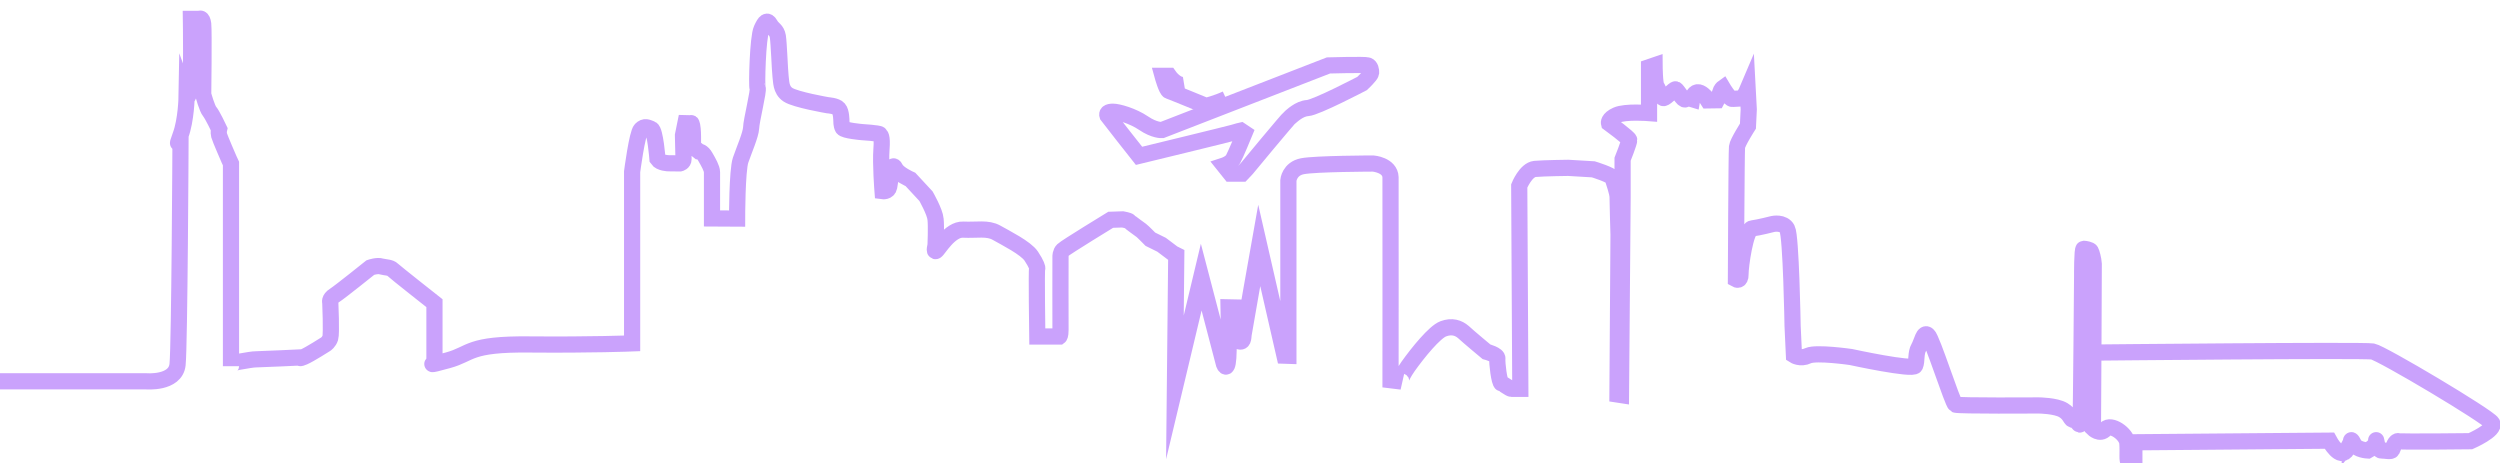
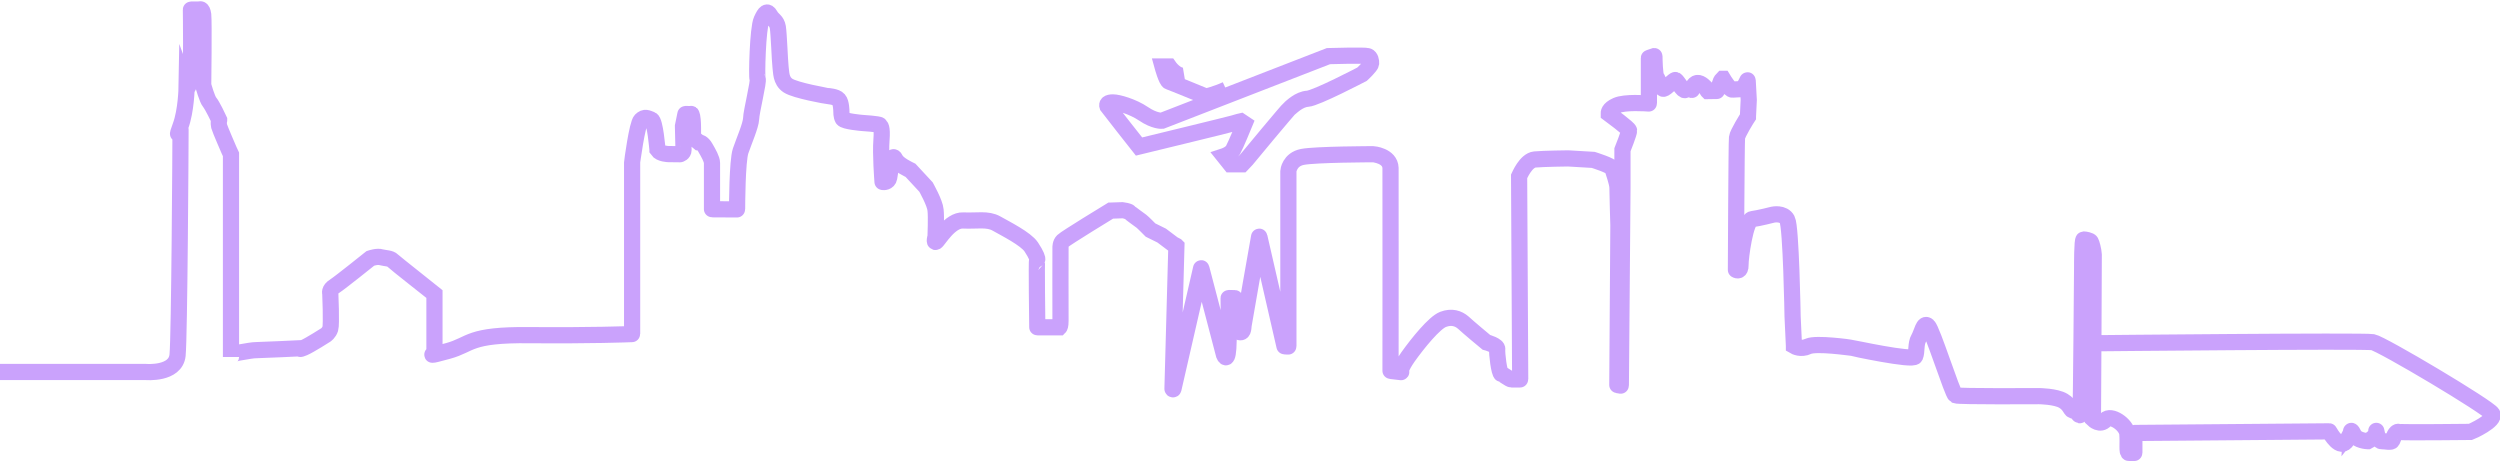
<svg xmlns="http://www.w3.org/2000/svg" version="1.1" id="Layer_1" x="0px" y="0px" viewBox="0 0 1852.9 342.5" style="enable-background:new 0 0 1852.9 342.5;" xml:space="preserve">
  <style type="text/css">
	.st0{fill:none;stroke:#CAA2FC;stroke-width:12;stroke-miterlimit:10;}
</style>
-   <path class="st0" d="M0,282.6h108.1c0,0,22,2,23.5-12.4c1.5-14.3,2.2-167.7,2.2-167.7s-4.2,9.2,0-2.2c4.2-11.3,4.5-28.4,4.5-28.4  s0.8,2.2,2.4-4.8c1.5-7.1,0.8-53.1,0.8-53.1h6.4c0,0,2-1.5,2.7,3.8c0.6,5.5,0,52.3,0,52.3s2.9,10.4,4.8,12.6c2,2.3,7,12.9,7,12.9  s-0.6,2.4,0,4.7c0.6,2.3,7.4,17.9,7.4,17.9l1.4,3v150.2c0,0,0-2.3,6.1-3.3s9.8-1.8,13-1.8s32.6-1.4,32.6-1.4s-1.8,1.4,2.4-0.4  s16.1-9.4,16.1-9.4s2.4-1.5,3.4-4.7c1-3.1,0-26.2,0-26.2s-1.1-2.6,3.1-5.2c4.2-2.7,26.6-20.7,26.6-20.7s5.2-1.8,8.2-0.8  c3.1,0.8,6.5,0.6,8.3,2.4c1.8,1.8,31,24.8,31,24.8V269c0,0-7.4,2.9,10.1-2c17.6-4.8,14.6-12.2,60.6-11.7c46,0.4,75.8-0.8,75.8-0.8  V127.3c0,0,3.7-28.5,6.5-31.3c2.9-2.9,4.8-1.5,7.8-0.4c2.9,1.2,4.5,22.3,4.5,22.3c2,3,8.1,3.1,8.1,3.1l8.6,0.1c0,0,2.6-0.6,2.6-3.1  c0-2.4-0.4-14.5-0.4-17.2c0-0.3,0-0.6,0-0.6l1.8-8.9l4.2,0.1c0,0,0.1-1.1,0.8,1.7c0.6,2.9,0.6,8.3,0.6,8.3v5.7l1,2.4l3.4,2.7  c0,0,2.6,0.1,4.8,4.1c2.3,4,4.9,8.5,4.9,11.3c0,2.8,0,34.3,0,34.3l18.6,0.1c0,0,0-35.6,2.6-43.3c2.6-7.6,7.5-18.7,7.8-23.9  c0.1-5.2,5.9-28.2,4.8-29.5c-0.8-1.2,0.1-37.8,2.9-43.7c2.7-5.9,4.2-7.2,6.4-3.5c2,3.7,4.8,3.8,5.7,8.9c0.8,5.1,1.5,25.5,2,29.4  c0.6,3.8,0,10.1,5.5,13.8c5.5,3.7,29.5,7.8,29.5,7.8s6.3,0.4,8.1,2.6c2,2.2,2,8.9,2,8.9s-0.1,3.4,1,5.3c1.1,2,14.1,3.1,14.1,3.1  s13,0.8,13.4,1.7c0.3,0.8,2,0.6,1.2,11.1c-0.8,10.6,0.8,31,0.8,31s4.2,0.6,4.9-3.1s2-12.9,2-12.9s0.8-4.8,2.7-0.8  c1.8,4,11.1,8.1,11.1,8.1l11.5,12.4c0,0,6.7,11.7,7.1,17.1c0.6,5.2,0,19.4,0,19.4s-1.4,5.1,0.3,4.1c1.7-0.8,10.2-16.3,20.2-15.8  c10.1,0.5,18-1.5,24.7,2.3s21.7,11.3,25.7,17.3s4.8,9,4.4,9.2c-0.6,0.1,0.1,50.4,0.1,50.4h16.4c0,0,0.8-0.6,0.8-4.8  c-0.1-4.2,0-54.5,0-54.5s-0.1-3,1.8-4.8c2-2,35.4-22.4,35.4-22.4l8.9-0.3c0,0,4.4,0.8,4.9,1.5c0.6,0.7,7.8,5.9,8.9,6.7  c1.1,0.8,6.7,6.5,6.7,6.5l8.3,4.1l8.5,6.4l2.4,1.2l-1,98.1l19.5-81.7l16.9,64.6c0,0,3.1,8.1,3.4-10.8c0.3-18.8,0-31.4,0-31.4  l4.7,0.1c0,0-2.4,22.3,2,24.6c4.4,2.4,4.1-2.2,4.4-4.5c0.3-2.4,11.6-66.1,11.6-66.1l18.7,81.7l2.9,0.1v-51.6v-78.4  c0,0,0.7-8.6,10.4-10.5s52.4-2,52.4-2s12.6,1,12.9,10.2c0.1,9.2,0,150.4,0,150.4l8.2,1c0,0-2.4-0.8,4.8-11.2  c7.4-10.4,19.7-25.5,26.1-27.9s11.3-0.7,14.9,2.4c3.5,3.3,17.1,14.6,17.1,14.6s8.5,2.2,8.1,5.1s1.4,18,3.1,18.4s6,4,7.4,4  s6.5,0,6.5,0l-0.8-150.4c0,0,4.8-11.9,11.6-12.6c6.7-0.6,24.7-0.8,24.7-0.8l18.6,1.1c0,0,13.8,4.2,14.3,6.5  c0.6,2.3,3.7,10.4,3.7,14.2s0.7,27.7,0.7,27.7l-0.8,118.5l2.6,0.4l1.2-147.1V118c0,0,5.1-12.7,4.9-14.3c-0.1-1.5-15-12.4-15-12.4  s-0.8-3.1,5.7-6s24-1.5,24-1.5v-34l4.1-1.4c0,0,0.1,14.2,1.5,15.7c1.2,1.5,3.4,8.8,5.2,8.6c1.8-0.1,7.8-6.8,8.9-6.5  c1.2,0.3,5.7,8.6,7.2,7.4s5.1-0.1,5.1-0.1s0.8-4.7,3.8-5.1c2.9-0.4,6.4,3.8,6.4,3.8l1.4,2.2l6.7-0.1c0,0,1.8-3.3,2.4-5.7  s2-3.4,2-3.4s4.9,8.3,7.1,8.1c2.2-0.1,5.5-0.3,5.5-0.3s0.8,0.1,2.4-1.2c1.5-1.2,3.4-5.7,3.4-5.7l0.8,15l-0.6,12.4  c0,0-7.8,12.2-8.1,15.4c-0.4,3.3-0.8,98.1-0.8,98.1s3.5,2,3.4-3.7s3.7-33.5,8.6-34c4.9-0.6,15.4-3.3,15.4-3.3s7.8-1.7,10.6,3.7  c2.9,5.3,4,71.8,4,71.8l1,21.8c0,0,4.8,3.1,10.6,0.3c5.9-2.7,31.6,1,31.6,1s46,10,47.6,6.5c1.5-3.4,0.3-9.4,2.7-13.5  c2.4-4.1,3.5-12.2,6.8-9.2c3.3,2.9,18.2,50.4,20.4,51.5c2.3,1,61.8,0.6,61.8,0.6s12.6,0.1,18.2,3.5s5.2,7.6,7.6,7.1  c2.4-0.6,4.7,6.4,5.1,2.2c0.4-4.1,1.2-109.1,1.2-109.1s-0.1-19.8,1.1-19.8s4.8,0.7,5.3,1.7c0.6,1,2,6,2.2,9.5  c0.1,3.4-0.6,121.9-0.6,121.9s5.2,5.2,9.2,0.6s15.7,3.4,16.3,10.2s-0.6,14.2,1.2,14.2c1.8,0,4,0,4,0v-14.7l144.5-1.2  c0,0,8.2,15.3,13.2,6.4c4.9-8.9,2.9-6.4,2.9-6.4s0.1-1.7,2.2,2.6c2.1,4.3,10.2,4.7,10.2,4.7s6.7-3.7,6.3-7c-0.4-3.3,0.7,7.1,3.8,7  s7.1,1.2,7.9-0.4c0.8-1.7,2.4-7.2,4.8-6.5c2.4,0.6,53.3,0,53.3,0s19-8.3,16.1-13.4c-2.7-4.8-81.9-51.9-88.6-53.1  s-205.4,0.8-205.4,0.8" />
-   <path class="st0" d="M844.2,115.5c0,0,67.6-16.4,70-17.2s5.5-1.5,5.5-1.5l2.7,1.8c0,0-6.7,16.3-8.5,19.4s-6.7,4.7-6.7,4.7l4.8,6h8.5  l3.5-3.7c0,0,30.3-36.7,31.9-37.8c1.5-1.2,7-6.7,13.2-7.1c6.4-0.4,40.4-18.2,40.4-18.2s6.5-6,6.7-7.9c0.1-2-0.4-4.7-2.4-5.5  s-29.2,0-29.2,0L861.2,96.4c0,0-5.5,0.4-13.6-5.1s-19-8.5-22.7-8.5s-4.7,1.2-4.1,2.9C821.7,87,844.2,115.5,844.2,115.5z" />
-   <path class="st0" d="M877.7,62.9c-6,1-11.3-6.7-11.3-6.7h-4.8c0,0,2.9,10.6,4.8,11.2c2,0.6,27.5,11.1,27.5,11.1s7.5-1.8,14.9-5.2" />
+   <path class="st0" d="M0,275.7h108.1c0,0,0,0,0,0c0.2,0,22,1.9,23.5-12.4c1.4-13.8,2.2-157.5,2.2-167.2c0-0.1-0.2-0.2-0.2,0  c-0.8,1.7-3.4,7.1,0.2-2.7c4.2-11.3,4.5-28.4,4.5-28.4s0.8,2.2,2.4-4.8c1.5-6.9,0.8-50.5,0.8-53c0-0.1,0.1-0.1,0.1-0.1h6.3  c0,0,2-1.5,2.7,3.8c0.6,5.5,0,51.6,0,52.3c0,0,0,0,0,0c0.1,0.3,2.9,10.4,4.8,12.6c1.9,2.2,6.7,12.2,7,12.9c0,0,0,0,0,0.1  c-0.1,0.3-0.5,2.5,0,4.7c0.6,2.3,7.4,17.9,7.4,17.9l1.4,3c0,0,0,0,0,0v150.2c0,0,0-2.3,6.1-3.3s9.8-1.8,13-1.8s32.6-1.4,32.6-1.4  s-1.8,1.4,2.4-0.4c4.2-1.8,16.1-9.4,16.1-9.4s2.4-1.5,3.4-4.7c1-3.1,0-26.2,0-26.2s-1.1-2.6,3.1-5.2c4.2-2.7,26.1-20.3,26.6-20.7  c0,0,0,0,0,0c0.3-0.1,5.3-1.8,8.2-0.8c3.1,0.8,6.5,0.6,8.3,2.4c1.8,1.8,29.8,23.8,31,24.8c0,0,0,0.1,0,0.1V262c0,0,0,0.1-0.1,0.1  c-0.7,0.3-6.3,2.6,10.2-2c17.6-4.8,14.6-12.2,60.6-11.7c44.5,0.4,73.8-0.7,75.7-0.8c0.1,0,0.1-0.1,0.1-0.1V120.4c0,0,0,0,0,0  c0-0.2,3.7-28.5,6.5-31.3c2.9-2.9,4.8-1.5,7.8-0.4c2.8,1.2,4.4,21.4,4.5,22.3c0,0,0,0,0,0.1c2,3,8.1,3.1,8.1,3.1l8.6,0.1  c0,0,0,0,0,0c0.1,0,2.6-0.7,2.6-3.1c0-2.4-0.4-14.5-0.4-17.2c0-0.3,0-0.6,0-0.6l1.8-8.8c0-0.1,0.1-0.1,0.1-0.1l4.1,0.1  c0,0,0.1-1.1,0.8,1.7c0.6,2.9,0.6,8.3,0.6,8.3v5.7c0,0,0,0,0,0l1,2.4c0,0,0,0,0,0l3.3,2.7c0,0,0,0,0.1,0c0.3,0,2.7,0.3,4.8,4.1  c2.3,4,4.9,8.5,4.9,11.3v34.2c0,0.1,0.1,0.1,0.1,0.1l18.4,0.1c0.1,0,0.1,0,0.1-0.1c0-2.2,0.1-35.7,2.6-43.2  c2.6-7.6,7.5-18.7,7.8-23.9c0.1-5.2,5.9-28.2,4.8-29.5c-0.8-1.2,0.1-37.8,2.9-43.7c2.7-5.9,4.2-7.2,6.4-3.5c2,3.7,4.8,3.8,5.7,8.9  c0.8,5.1,1.5,25.5,2,29.4c0.6,3.8,0,10.1,5.5,13.8c5.5,3.7,29.3,7.8,29.5,7.8c0,0,0,0,0,0c0.1,0,6.3,0.4,8.1,2.6c2,2.2,2,8.9,2,8.9  s-0.1,3.4,1,5.3c1.1,2,14.1,3.1,14.1,3.1s13,0.8,13.4,1.7c0.3,0.8,2,0.6,1.2,11.1c-0.8,10.2,0.7,29.5,0.8,30.9c0,0.1,0,0.1,0.1,0.1  c0.6,0.1,4.2,0.3,4.8-3.1c0.7-3.7,2-12.9,2-12.9s0.8-4.8,2.7-0.8c1.8,3.9,10.7,7.9,11.1,8.1c0,0,0,0,0,0l11.5,12.4c0,0,0,0,0,0  c0.1,0.2,6.7,11.8,7.1,17.1c0.6,5.1,0,19.1,0,19.4c0,0,0,0,0,0c0,0.2-1.4,5.1,0.3,4.1c1.7-0.8,10.2-16.3,20.2-15.8  c10.1,0.5,18-1.5,24.7,2.3s21.7,11.3,25.7,17.3s4.8,9,4.4,9.2c-0.6,0.1,0.1,47.8,0.1,50.3c0,0.1,0.1,0.1,0.1,0.1h16.2  c0,0,0.1,0,0.1,0c0.2-0.2,0.8-1.1,0.8-4.8c-0.1-4.2,0-54.5,0-54.5s-0.1-3,1.8-4.8c2-2,34.4-21.8,35.4-22.4c0,0,0,0,0.1,0l8.9-0.3  c0,0,0,0,0,0c0.2,0,4.4,0.8,4.9,1.5c0.6,0.7,7.8,5.9,8.9,6.7c1.1,0.8,6.4,6.2,6.7,6.5c0,0,0,0,0,0l8.3,4.1c0,0,0,0,0,0l8.5,6.4  c0,0,0,0,0,0l2.3,1.2c0,0,0.1,0.1,0.1,0.1L869,288.2c0,0.4,0.6,0.5,0.7,0.1l20.5-89.4c0-0.1,0.2-0.1,0.2,0l16.8,64.2  c0,0,3.1,8.1,3.4-10.8c0.3-17.8,0-30,0-31.3c0-0.1,0.1-0.1,0.1-0.1l4.5,0.1c0.1,0,0.1,0.1,0.1,0.1c-0.2,1.8-2.2,22.3,2,24.5  c4.4,2.4,4.1-2.2,4.4-4.5c0.3-2.3,10.4-59.3,11.5-65.6c0-0.1,0.2-0.1,0.2,0l18.6,81.1c0,0.1,0.1,0.1,0.1,0.1l2.7,0.1  c0.1,0,0.1,0,0.1-0.1v-51.5v-78.4c0,0,0,0,0,0c0-0.1,0.8-8.6,10.4-10.5c9.7-1.9,52.2-2,52.4-2c0,0,0,0,0,0c0.1,0,12.6,1,12.9,10.2  c0.1,9.1,0,146.2,0,150.3c0,0.1,0,0.1,0.1,0.1l7.7,0.9c0.1,0,0.2-0.1,0.1-0.2c-0.4-0.7-0.5-3,5-11c7.4-10.4,19.7-25.5,26.1-27.9  s11.3-0.7,14.9,2.4c3.4,3.2,16.6,14.2,17.1,14.6c0,0,0,0,0,0c0.4,0.1,8.5,2.3,8.1,5.1c-0.4,2.9,1.4,18,3.1,18.4s6,4,7.4,4h6.4  c0.1,0,0.1-0.1,0.1-0.1l-0.8-150.3c0,0,0,0,0,0c0.2-0.4,4.9-11.9,11.6-12.6c6.7-0.6,24.6-0.8,24.7-0.8c0,0,0,0,0,0l18.6,1.1  c0,0,0,0,0,0c0.3,0.1,13.8,4.2,14.3,6.5c0.6,2.3,3.7,10.4,3.7,14.2s0.7,27.7,0.7,27.7l-0.8,118.4c0,0.1,0,0.1,0.1,0.1l2.4,0.4  c0.1,0,0.1,0,0.1-0.1l1.2-147v-27.7c0,0,0,0,0,0c0.2-0.5,5.1-12.7,4.9-14.3c-0.1-1.5-14.2-11.8-15-12.4c0,0,0,0,0-0.1  c-0.1-0.4-0.4-3.3,5.7-6c6.2-2.8,22.3-1.6,23.9-1.5c0.1,0,0.1,0,0.1-0.1V43c0,0,0-0.1,0.1-0.1l3.9-1.3c0.1,0,0.1,0,0.1,0.1  c0,1.5,0.2,14.1,1.5,15.5c1.2,1.5,3.4,8.8,5.2,8.6c1.8-0.1,7.8-6.8,8.9-6.5c1.2,0.3,5.7,8.6,7.2,7.4c1.3-1.1,4.4-0.3,5-0.1  c0.1,0,0.1,0,0.1-0.1c0.1-0.7,1.1-4.6,3.8-5c2.9-0.4,6.3,3.7,6.4,3.8c0,0,0,0,0,0l1.4,2.1c0,0,0.1,0.1,0.1,0.1l6.6-0.1  c0,0,0.1,0,0.1-0.1c0.2-0.4,1.8-3.4,2.4-5.6c0.5-2,1.6-3,1.9-3.3c0.1,0,0.1,0,0.2,0c0.6,1,5,8.2,7,8c2.2-0.1,5.5-0.3,5.5-0.3  s0.8,0.1,2.4-1.2c1.2-1,2.7-4.1,3.2-5.3c0-0.1,0.2-0.1,0.2,0l0.8,14.5c0,0,0,0,0,0l-0.6,12.4c0,0,0,0,0,0.1  c-0.4,0.6-7.8,12.3-8.1,15.4c-0.4,3.3-0.8,95.3-0.8,98c0,0,0,0.1,0.1,0.1c0.5,0.2,3.4,1.5,3.3-3.7c-0.1-5.7,3.7-33.5,8.6-34  c4.9-0.6,15.4-3.3,15.4-3.3s7.8-1.7,10.6,3.7c2.9,5.3,4,71.8,4,71.8l1,21.7c0,0,0,0.1,0,0.1c0.5,0.3,5.1,2.9,10.6,0.3  c5.9-2.7,31.5,1,31.6,1c0,0,0,0,0,0c0.2,0,46,10,47.6,6.5c1.5-3.4,0.3-9.4,2.7-13.5c2.4-4.1,3.5-12.2,6.8-9.2  c3.3,2.9,18.1,50.2,20.4,51.5c0,0,0,0,0,0c2.5,1,61.8,0.6,61.8,0.6s12.6,0.1,18.2,3.5s5.2,7.6,7.6,7.1c2.4-0.6,4.7,6.4,5.1,2.2  c0.4-4.1,1.2-109.1,1.2-109.1s-0.1-19.8,1.1-19.8s4.8,0.7,5.3,1.7c0.6,1,2,6,2.2,9.5c0.1,3.4-0.6,119.2-0.6,121.9c0,0,0,0.1,0,0.1  c0.4,0.4,5.4,5,9.2,0.6c4-4.6,15.7,3.4,16.3,10.2s-0.6,14.2,1.2,14.2h3.9c0.1,0,0.1-0.1,0.1-0.1V321c0-0.1,0.1-0.1,0.1-0.1  l144.3-1.2c0,0,0.1,0,0.1,0.1c0.5,1,8.3,14.9,13.2,6.3c4.9-8.9,2.9-6.4,2.9-6.4s0.1-1.7,2.2,2.6c2,4.1,9.6,4.7,10.2,4.7  c0,0,0,0,0.1,0c0.4-0.2,6.7-3.8,6.3-7c-0.4-3.3,0.7,7.1,3.8,7s7.1,1.2,7.9-0.4c0.8-1.7,2.4-7.2,4.8-6.5c2.4,0.6,52.3,0,53.3,0  c0,0,0,0,0,0c0.6-0.2,18.9-8.4,16.1-13.4c-2.7-4.8-81.9-51.9-88.6-53.1s-205.4,0.8-205.4,0.8" />
+   <path class="st0" d="M844.2,108.6c0,0,67.6-16.4,70-17.2s5.5-1.5,5.5-1.5l2.7,1.8c0,0-6.7,16.3-8.5,19.4s-6.7,4.7-6.7,4.7l4.8,6h8.5  l3.5-3.7c0,0,30.3-36.7,31.9-37.8c1.5-1.2,7-6.7,13.2-7.1c6.4-0.4,40.4-18.2,40.4-18.2s6.5-6,6.7-7.9c0.1-2-0.4-4.7-2.4-5.5  s-29.2,0-29.2,0L861.2,89.5c0,0-5.5,0.4-13.6-5.1s-19-8.5-22.7-8.5s-4.7,1.2-4.1,2.9C821.7,80.1,844.2,108.6,844.2,108.6z" />
+   <path class="st0" d="M877.7,56c-6,1-11.3-6.7-11.3-6.7h-4.8c0,0,2.9,10.6,4.8,11.2c2,0.6,27.5,11.1,27.5,11.1s7.5-1.8,14.9-5.2" />
</svg>
